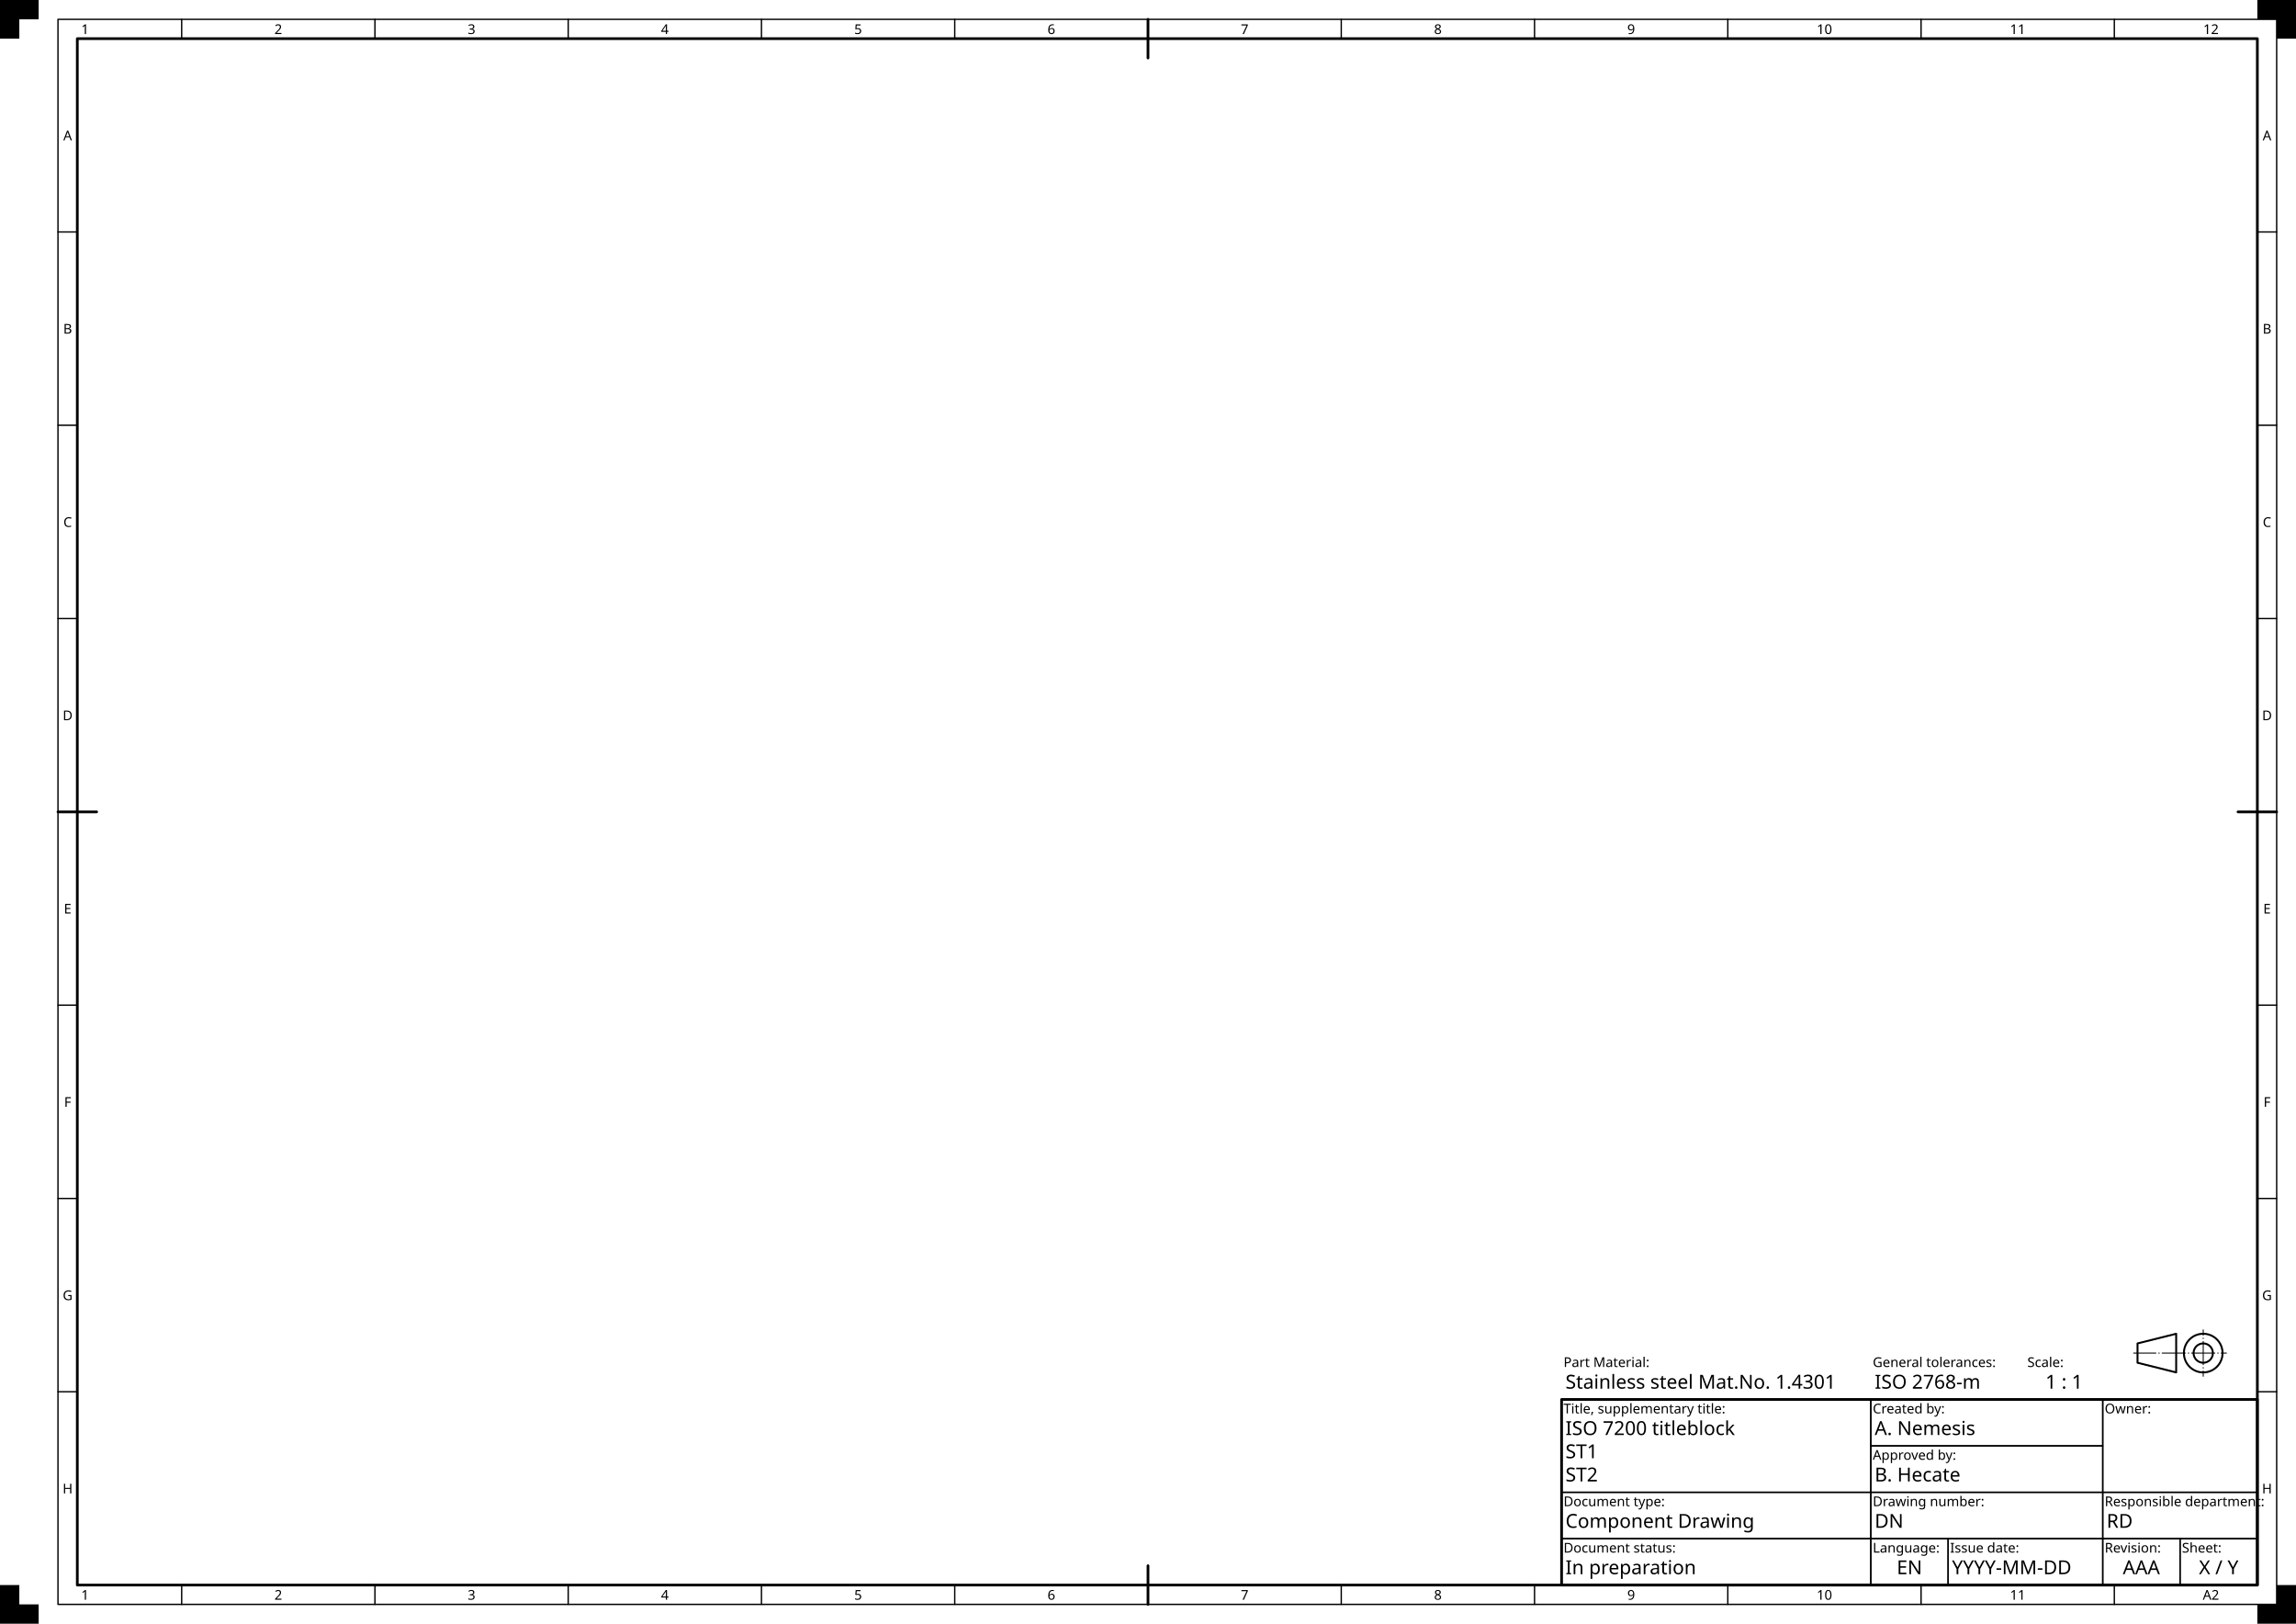
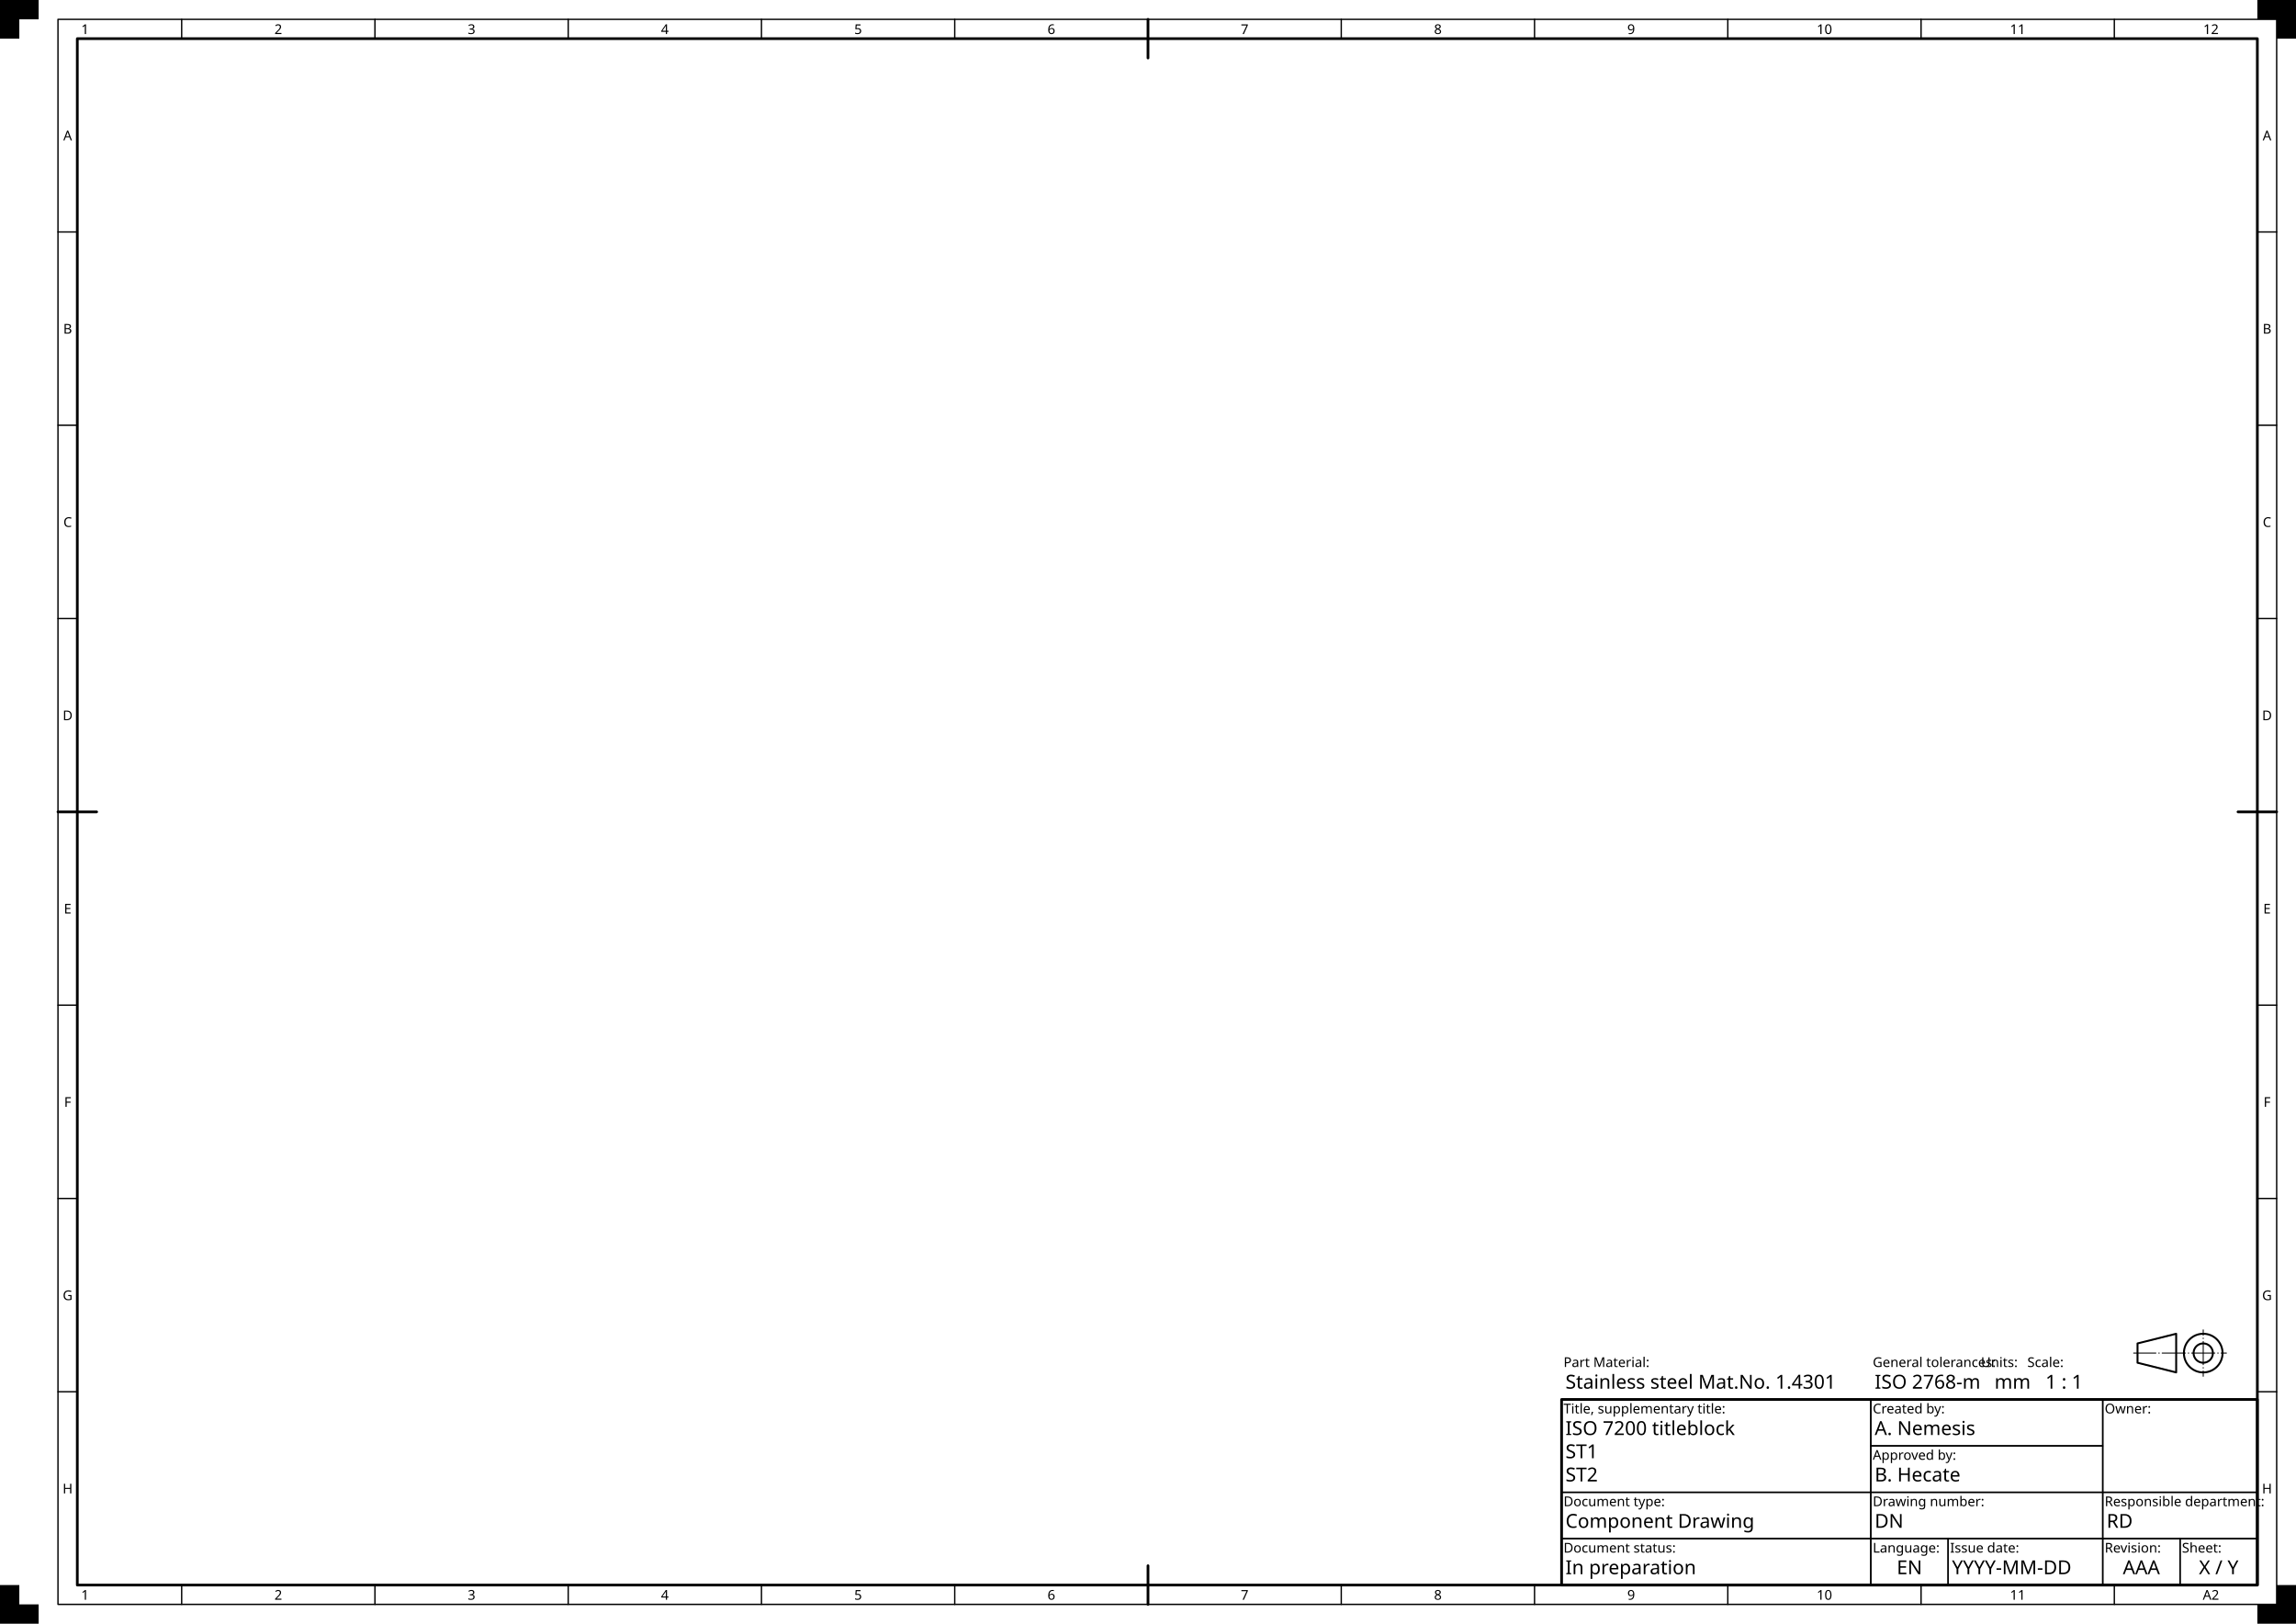
- <svg xmlns="http://www.w3.org/2000/svg" xmlns:ns1="https://www.freecad.org/wiki/index.php?title=Svg_Namespace" width="594mm" height="420mm" viewBox="0 0 594 420" version="1.1" id="svg">
+ <svg xmlns="http://www.w3.org/2000/svg" xmlns:ns1="https://www.freecad.org/wiki/index.php?title=Svg_Namespace" width="594mm" height="420mm" viewBox="0 0 594 420" version="1.1" id="svg" ns1:drawable-x-mm="20" ns1:drawable-y-mm="10" ns1:drawable-width-mm="564" ns1:drawable-height-mm="352" ns1:drawable-clearance-mm="7">
  <rect id="drawing_space_frame" x="20" y="10" width="564" height="400" style="fill:none;stroke:#000000;stroke-width:0.7;stroke-linecap:round;stroke-linejoin:round" />
  <g id="centring_marks" style="fill:none;stroke:#000000;stroke-width:0.7;stroke-linecap:round">
    <path id="top_centering" d="m 297,5 v 10" />
    <path id="right_centering" d="m 589,210 h -10" />
    <path id="bottom_centering" d="m 297,415 v -10" />
    <path id="left_centering" d="m 15,210 h 10" />
  </g>
  <g id="grid_reference_system">
    <g id="grid_reference_borders" style="fill:none;stroke:#000000;stroke-width:0.35;stroke-linecap:round;stroke-linejoin:round">
      <rect id="grid_reference_border" x="15" y="5" width="574" height="410" />
      <path id="upper_border_1" d="m 47,5 v 5" />
      <path id="upper_border_2" d="m 97,5 v 5" />
      <path id="upper_border_3" d="m 147,5 v 5" />
      <path id="upper_border_4" d="m 197,5 v 5" />
      <path id="upper_border_5" d="m 247,5 v 5" />
      <path id="upper_border_7" d="m 347,5 v 5" />
      <path id="upper_border_8" d="m 397,5 v 5" />
      <path id="upper_border_9" d="m 447,5 v 5" />
      <path id="upper_border_10" d="m 497,5 v 5" />
      <path id="upper_border_11" d="m 547,5 v 5" />
      <path id="right_border_1" d="m 589,60 h -5" />
      <path id="right_border_2" d="m 589,110 h -5" />
      <path id="right_border_3" d="m 589,160 h -5" />
      <path id="right_border_5" d="m 589,260 h -5" />
      <path id="right_border_6" d="m 589,310 h -5" />
      <path id="right_border_7" d="m 589,360 h -5" />
      <path id="lower_border_1" d="m 47,415 v -5" />
      <path id="lower_border_2" d="m 97,415 v -5" />
      <path id="lower_border_3" d="m 147,415 v -5" />
      <path id="lower_border_4" d="m 197,415 v -5" />
      <path id="lower_border_5" d="m 247,415 v -5" />
      <path id="lower_border_7" d="m 347,415 v -5" />
      <path id="lower_border_8" d="m 397,415 v -5" />
      <path id="lower_border_9" d="m 447,415 v -5" />
      <path id="lower_border_10" d="m 497,415 v -5" />
      <path id="lower_border_11" d="m 547,415 v -5" />
      <path id="left_border_1" d="m 15,60 h 5" />
      <path id="left_border_2" d="m 15,110 h 5" />
      <path id="left_border_3" d="m 15,160 h 5" />
      <path id="left_border_5" d="m 15,260 h 5" />
      <path id="left_border_6" d="m 15,310 h 5" />
      <path id="left_border_7" d="m 15,360 h 5" />
    </g>
    <g id="grid_reference_markers" style="font-size:3.5px;font-family:osifont;text-align:center;text-anchor:middle;fill:#000000;stroke:none">
      <text id="upper_marker_1" x="22" y="8.8">1</text>
      <text id="upper_marker_2" x="72" y="8.8">2</text>
      <text id="upper_marker_3" x="122" y="8.8">3</text>
      <text id="upper_marker_4" x="172" y="8.8">4</text>
      <text id="upper_marker_5" x="222" y="8.8">5</text>
      <text id="upper_marker_6" x="272" y="8.8">6</text>
      <text id="upper_marker_7" x="322" y="8.8">7</text>
      <text id="upper_marker_8" x="372" y="8.8">8</text>
      <text id="upper_marker_9" x="422" y="8.8">9</text>
      <text id="upper_marker_10" x="472" y="8.8">10</text>
      <text id="upper_marker_11" x="522" y="8.8">11</text>
      <text id="upper_marker_12" x="572" y="8.8">12</text>
      <text id="right_marker_1" x="586.5" y="36.3">A</text>
      <text id="right_marker_2" x="586.5" y="86.3">B</text>
      <text id="right_marker_3" x="586.5" y="136.3">C</text>
      <text id="right_marker_4" x="586.5" y="186.3">D</text>
      <text id="right_marker_5" x="586.5" y="236.3">E</text>
      <text id="right_marker_6" x="586.5" y="286.3">F</text>
      <text id="right_marker_7" x="586.5" y="336.3">G</text>
      <text id="right_marker_8" x="586.5" y="386.3">H</text>
      <text id="lower_marker_1" x="22" y="413.8">1</text>
      <text id="lower_marker_2" x="72" y="413.8">2</text>
      <text id="lower_marker_3" x="122" y="413.8">3</text>
      <text id="lower_marker_4" x="172" y="413.8">4</text>
      <text id="lower_marker_5" x="222" y="413.8">5</text>
      <text id="lower_marker_6" x="272" y="413.8">6</text>
      <text id="lower_marker_7" x="322" y="413.8">7</text>
      <text id="lower_marker_8" x="372" y="413.8">8</text>
      <text id="lower_marker_9" x="422" y="413.8">9</text>
      <text id="lower_marker_10" x="472" y="413.8">10</text>
      <text id="lower_marker_11" x="522" y="413.8">11</text>
      <text id="lower_marker_12" x="572" y="413.8">A2</text>
      <text id="left_marker_1" x="17.5" y="36.3">A</text>
      <text id="left_marker_2" x="17.5" y="86.3">B</text>
      <text id="left_marker_3" x="17.5" y="136.3">C</text>
      <text id="left_marker_4" x="17.5" y="186.3">D</text>
      <text id="left_marker_5" x="17.5" y="236.3">E</text>
      <text id="left_marker_6" x="17.5" y="286.3">F</text>
      <text id="left_marker_7" x="17.5" y="336.3">G</text>
      <text id="left_marker_8" x="17.5" y="386.3">H</text>
    </g>
  </g>
  <g id="trimming_marks" style="fill:#000000;stroke:none">
    <path id="top_left_trimming" d="m 0,0 h 10 v 5 h -5 v 5 h -5 z" />
    <path id="top_right_trimming" d="m 594,0 h -10 v 5 h 5 v 5 h 5 z" />
    <path id="bottom_right_trimming" d="m 594,420 h -10 v -5 h 5 v -5 h 5 z" />
    <path id="bottom_left_trimming" d="m 0,420 h 10 v -5 h -5 v -5 h -5 z" />
  </g>
  <g id="title_block_borders" style="fill:none;stroke:#000000;stroke-width:0.35;stroke-linecap:round;stroke-linejoin:round">
    <rect id="title_block_frame" x="404" y="362" width="180" height="48" style="stroke-width:0.7" />
    <rect id="legal_owner_border" x="544" y="362" width="40" height="24" />
    <rect id="identification_number_border" x="484" y="386" width="60" height="12" />
    <rect id="revision_index_border" x="544" y="398" width="20" height="12" />
    <rect id="date_of_issue_border" x="504" y="398" width="40" height="12" />
    <rect id="sheet_number_border" x="564" y="398" width="20" height="12" />
    <rect id="language_code_border" x="484" y="398" width="20" height="12" />
    <rect id="title_border" x="404" y="362" width="80" height="24" />
    <rect id="responsible_department_border" x="544" y="386" width="40" height="12" />
    <rect id="approval_person_border" x="484" y="374" width="60" height="12" />
    <rect id="creator_border" x="484" y="362" width="60" height="12" />
    <rect id="document_type_border" x="404" y="386" width="80" height="12" />
    <rect id="document_status_border" x="404" y="398" width="80" height="12" />
  </g>
  <g id="title_block_labels" style="font-size:3.5px;font-family:osifont;text-anchor:start;fill:#000000;stroke:none">
    <text id="legal_owner_label" x="544.5" y="365.6">Owner:</text>
    <text id="identification_number_label" x="484.5" y="389.6">Drawing number:</text>
    <text id="revision_index_label" x="544.5" y="401.6">Revision:</text>
    <text id="date_of_issue_label" x="504.5" y="401.6">Issue date:</text>
    <text id="sheet_number_label" x="564.5" y="401.6">Sheet:</text>
    <text id="language_code_label" x="484.5" y="401.6">Language:</text>
    <text id="title_label" x="404.5" y="365.6">Title, supplementary title:</text>
    <text id="responsible_department_label" x="544.5" y="389.6">Responsible department:</text>
    <text id="approval_person_label" x="484.5" y="377.6">Approved by:</text>
    <text id="creator_label" x="484.5" y="365.6">Created by:</text>
    <text id="document_type label" x="404.5" y="389.6">Document type:</text>
    <text id="document_status_label" x="404.5" y="401.6">Document status:</text>
    <text id="sheet_scale_label" x="524.5" y="353.6">Scale:</text>
    <text id="general_tolerances_label" x="484.5" y="353.6">General tolerances:</text>
+     <text id="unit_system_label" x="512.5" y="353.6">Units:</text>
    <text id="part_material_label" x="404.5" y="353.6">Part Material:</text>
  </g>
  <g id="title_block_data_fields" style="font-size:5px;font-family:osifont;text-anchor:start;fill:#000000;stroke:none">
    <text id="legal_owner_1_data_field" x="564" y="371.1" ns1:editable="legal_owner_1" ns1:autofill="organization" style="font-size:3.5px;text-align:center;text-anchor:middle">
      <tspan />
    </text>
    <text id="legal_owner_2_data_field" x="564" y="375.1" ns1:editable="legal_owner_2" style="font-size:3.5px;text-align:center;text-anchor:middle">
      <tspan />
    </text>
    <text id="legal_owner_3_data_field" x="564" y="379.1" ns1:editable="legal_owner_3" style="font-size:3.5px;text-align:center;text-anchor:middle">
      <tspan />
    </text>
    <text id="legal_owner_4_data_field" x="564" y="383.1" ns1:editable="legal_owner_4" style="font-size:3.5px;text-align:center;text-anchor:middle">
      <tspan />
    </text>
    <text id="identification_number_data_field" x="485" y="395.2" ns1:editable="drawing_number">
      <tspan>DN</tspan>
    </text>
    <text id="revision_index_data_field" x="554" y="407.2" ns1:editable="revision_index" style="text-align:center;text-anchor:middle">
      <tspan>AAA</tspan>
    </text>
    <text id="date_of_issue_data_field" x="505" y="407.2" ns1:editable="date_of_issue" ns1:autofill="date">
      <tspan>YYYY-MM-DD</tspan>
    </text>
    <text id="sheet_number_data_field" x="574" y="407.2" ns1:editable="sheet_number" ns1:autofill="sheet" style="text-align:center;text-anchor:middle">
      <tspan>X / Y</tspan>
    </text>
    <text id="language_data_field" x="494" y="407.2" ns1:editable="language_code" style="text-align:center;text-anchor:middle">
      <tspan>EN</tspan>
    </text>
    <text id="title_data_field" x="405" y="371.2" ns1:editable="title" ns1:autofill="title">
      <tspan>ISO 7200 titleblock</tspan>
    </text>
    <text id="supplementary_title_1_data_field" x="405" y="377.2" ns1:editable="supplementary_title_1">
      <tspan>ST1</tspan>
    </text>
    <text id="supplementary_title_2_data_field" x="405" y="383.2" ns1:editable="supplementary_title_2">
      <tspan>ST2</tspan>
    </text>
    <text id="responsible_department_data_field" x="545" y="395.2" ns1:editable="responsible_department">
      <tspan>RD</tspan>
    </text>
    <text id="approval_person_data_field" x="485" y="383.2" ns1:editable="approval_person">
      <tspan>B. Hecate</tspan>
    </text>
    <text id="creator_data_field" x="485" y="371.2" ns1:editable="creator" ns1:autofill="author">
      <tspan>A. Nemesis</tspan>
    </text>
    <text id="document_type_data_field" x="405" y="395.2" ns1:editable="document_type">
      <tspan>Component Drawing</tspan>
    </text>
    <text id="document_status_data_field" x="405" y="407.2" ns1:editable="document_status">
      <tspan>In preparation</tspan>
    </text>
    <text id="sheet_scale_data_field" x="534" y="359.2" ns1:editable="scale" ns1:autofill="scale" style="text-align:center;text-anchor:middle">
      <tspan>1 : 1</tspan>
    </text>
    <text id="general_tolerances_data_field" x="485" y="359.2" ns1:editable="general_tolerances">
      <tspan>ISO 2768-m</tspan>
+     </text>
+     <text id="unit_system_data_field" x="516" y="359.2" ns1:editable="unit_system" ns1:autofill="units">
+       <tspan>mm</tspan>
    </text>
    <text id="part_material_data_field" x="405" y="359.2" ns1:editable="part_material">
      <tspan>Stainless steel Mat.No. 1.4301</tspan>
    </text>
  </g>
  <g id="extras_outlines" style="fill:none;stroke:#000000;stroke-width:0.5;stroke-linecap:round;stroke-linejoin:round">
    <path id="first_angle_trapezoid" d="m 563,345 -10,2.5 v 5 l 10,2.5 z" />
    <circle id="first_angle_inner circle" cx="570" cy="350" r="2.5" />
    <circle id="first_angle_outer circle" cx="570" cy="350" r="5" />
  </g>
  <g id="extras_centre_lines" style="fill:none;stroke:#000000;stroke-width:0.25;stroke-linecap:round;stroke-linejoin:round;stroke-dasharray:6, 0.75, 0.125, 0.75">
    <path id="first_angle_horizontal" d="m 552,350 h 24" style="stroke-dashoffset:0.25" />
    <path id="first_angle_vertical" d="m 570,356 v -12" style="stroke-dashoffset:4.625" />
  </g>
</svg>
